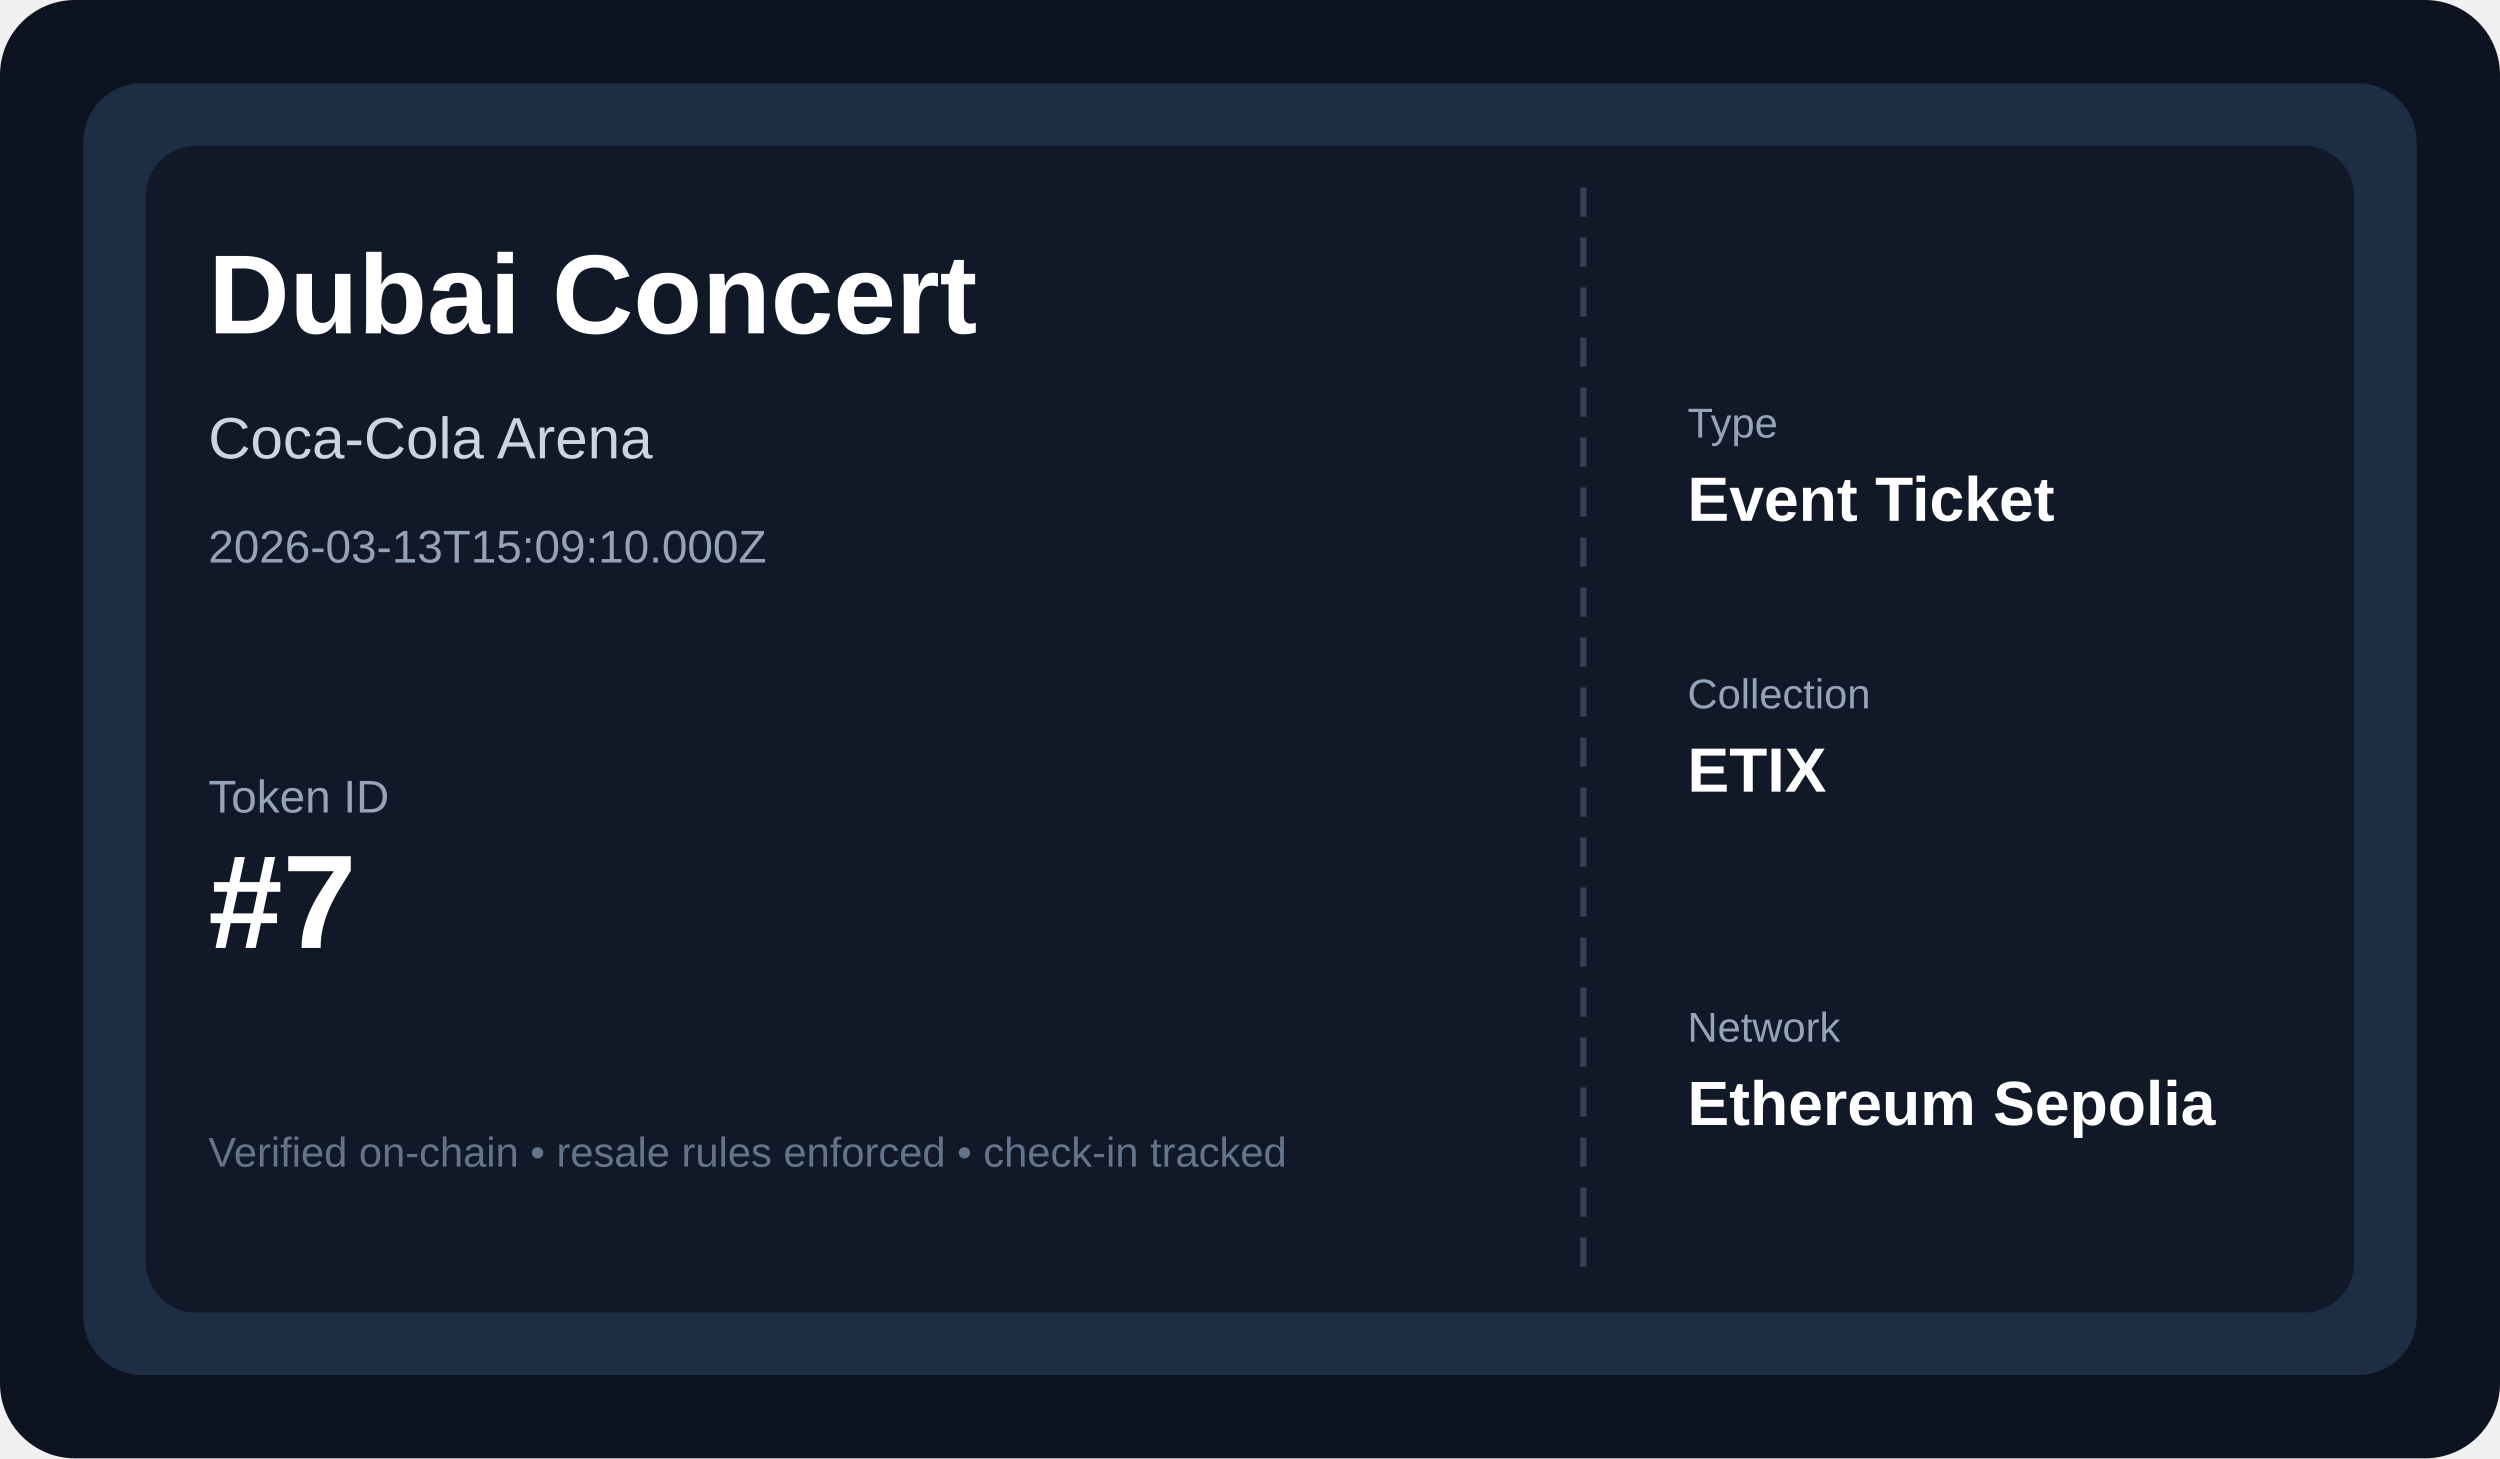
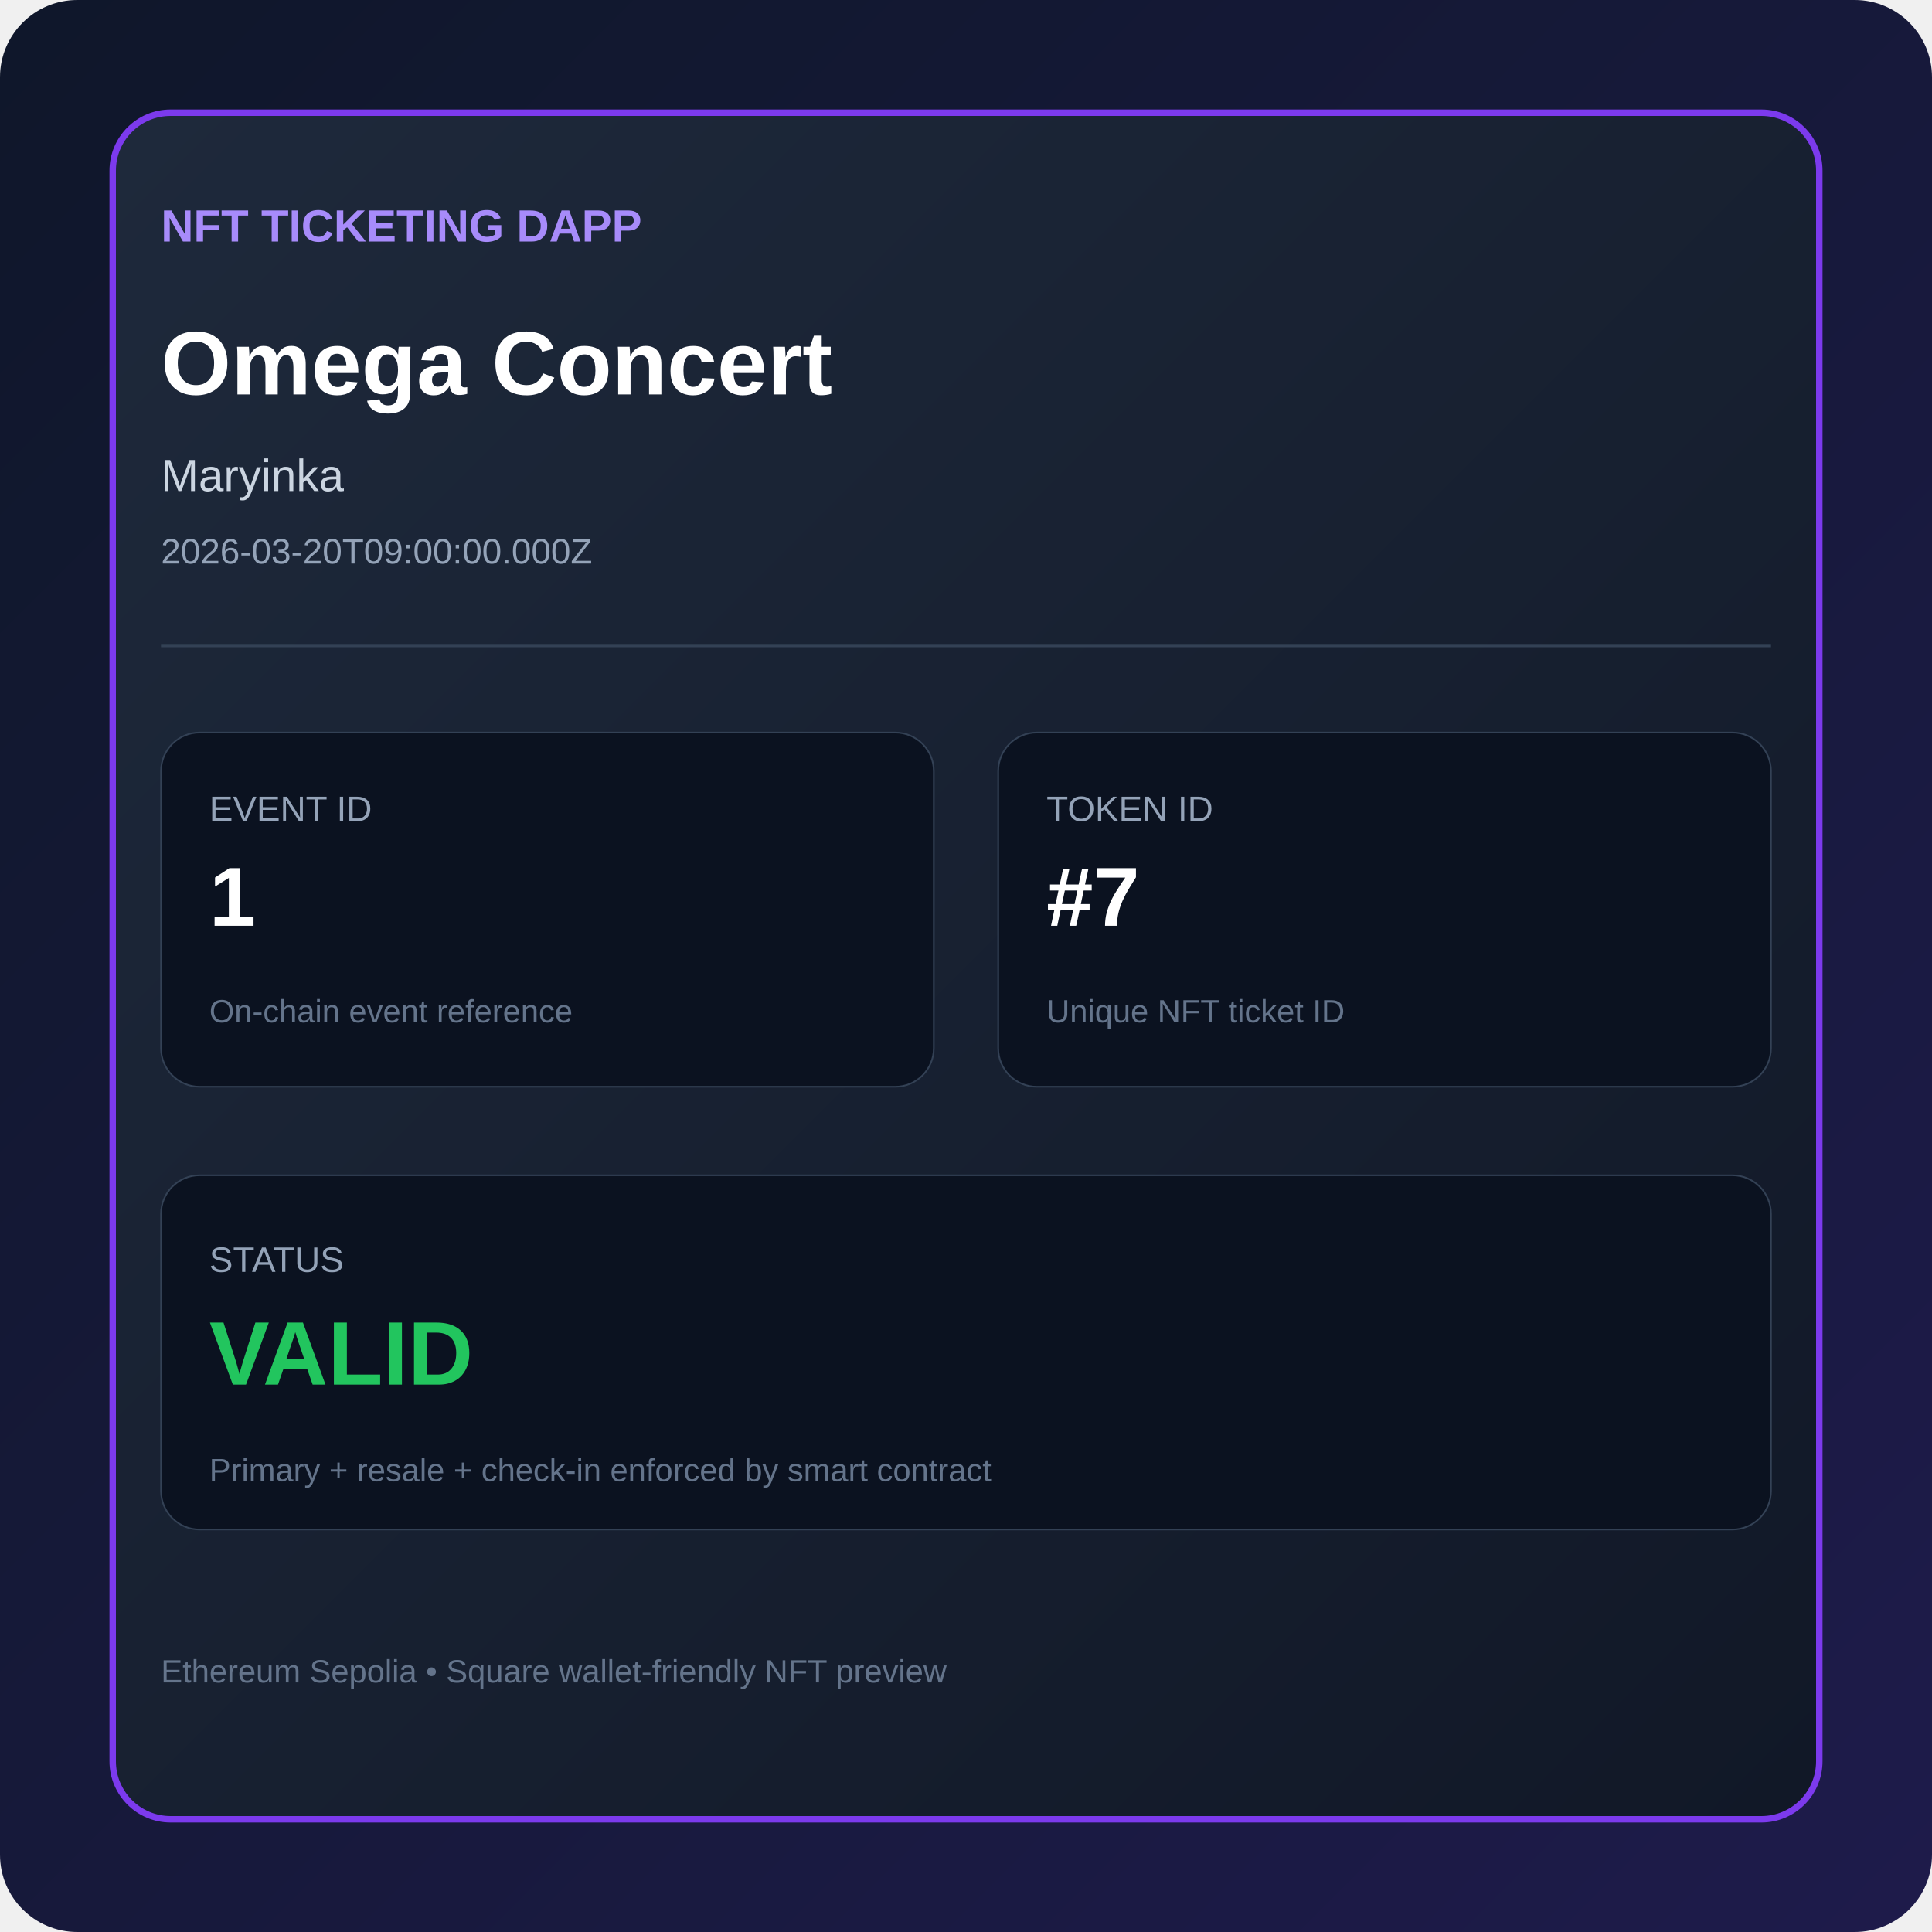
- <svg xmlns="http://www.w3.org/2000/svg" width="1200" height="700" viewBox="0 0 1200 700">
-   <rect width="1200" height="700" rx="36" fill="#0d1321" />
-   <rect x="40" y="40" width="1120" height="620" rx="28" fill="#1d2d44" />
-   <rect x="70" y="70" width="1060" height="560" rx="24" fill="#111827" />
-   <text x="100" y="160" fill="#ffffff" font-size="54" font-family="Arial, sans-serif" font-weight="700">Dubai Concert</text>
-   <text x="100" y="220" fill="#cbd5e1" font-size="28" font-family="Arial, sans-serif">Coca-Cola Arena</text>
-   <text x="100" y="270" fill="#94a3b8" font-size="22" font-family="Arial, sans-serif">2026-03-13T15:09:10.000Z</text>
-   <line x1="760" y1="90" x2="760" y2="610" stroke="#334155" stroke-width="3" stroke-dasharray="14 10" />
-   <text x="100" y="390" fill="#94a3b8" font-size="22" font-family="Arial, sans-serif">Token ID</text>
-   <text x="100" y="455" fill="#ffffff" font-size="64" font-family="Arial, sans-serif" font-weight="700">#7</text>
-   <text x="100" y="560" fill="#64748b" font-size="20" font-family="Arial, sans-serif">Verified on-chain • resale rules enforced • check-in tracked</text>
-   <text x="810" y="210" fill="#94a3b8" font-size="20" font-family="Arial, sans-serif">Type</text>
-   <text x="810" y="250" fill="#ffffff" font-size="30" font-family="Arial, sans-serif" font-weight="700">Event Ticket</text>
-   <text x="810" y="340" fill="#94a3b8" font-size="20" font-family="Arial, sans-serif">Collection</text>
-   <text x="810" y="380" fill="#ffffff" font-size="30" font-family="Arial, sans-serif" font-weight="700">ETIX</text>
-   <text x="810" y="500" fill="#94a3b8" font-size="20" font-family="Arial, sans-serif">Network</text>
-   <text x="810" y="540" fill="#ffffff" font-size="30" font-family="Arial, sans-serif" font-weight="700">Ethereum Sepolia</text>
+ <svg xmlns="http://www.w3.org/2000/svg" width="1200" height="1200" viewBox="0 0 1200 1200">
+   <defs>
+     <linearGradient id="bg" x1="0" y1="0" x2="1" y2="1">
+       <stop offset="0%" stop-color="#0f172a" />
+       <stop offset="100%" stop-color="#1e1b4b" />
+     </linearGradient>
+     <linearGradient id="panel" x1="0" y1="0" x2="1" y2="1">
+       <stop offset="0%" stop-color="#1e293b" />
+       <stop offset="100%" stop-color="#111827" />
+     </linearGradient>
+   </defs>
+   <rect width="1200" height="1200" rx="48" fill="url(#bg)" />
+   <rect x="70" y="70" width="1060" height="1060" rx="36" fill="url(#panel)" stroke="#7c3aed" stroke-width="4" />
+   <text x="100" y="150" fill="#a78bfa" font-size="28" font-family="Arial, sans-serif" font-weight="700">NFT TICKETING DAPP</text>
+   <text x="100" y="245" fill="#ffffff" font-size="56" font-family="Arial, sans-serif" font-weight="700">Omega Concert</text>
+   <text x="100" y="305" fill="#cbd5e1" font-size="28" font-family="Arial, sans-serif">Maryinka</text>
+   <text x="100" y="350" fill="#94a3b8" font-size="22" font-family="Arial, sans-serif">2026-03-20T09:00:00.000Z</text>
+   <rect x="100" y="400" width="1000" height="2" fill="#334155" />
+   <rect x="100" y="455" width="480" height="220" rx="24" fill="#0b1220" stroke="#334155" />
+   <text x="130" y="510" fill="#94a3b8" font-size="22" font-family="Arial, sans-serif">EVENT ID</text>
+   <text x="130" y="575" fill="#ffffff" font-size="52" font-family="Arial, sans-serif" font-weight="700">1</text>
+   <text x="130" y="635" fill="#64748b" font-size="20" font-family="Arial, sans-serif">On-chain event reference</text>
+   <rect x="620" y="455" width="480" height="220" rx="24" fill="#0b1220" stroke="#334155" />
+   <text x="650" y="510" fill="#94a3b8" font-size="22" font-family="Arial, sans-serif">TOKEN ID</text>
+   <text x="650" y="575" fill="#ffffff" font-size="52" font-family="Arial, sans-serif" font-weight="700">#7</text>
+   <text x="650" y="635" fill="#64748b" font-size="20" font-family="Arial, sans-serif">Unique NFT ticket ID</text>
+   <rect x="100" y="730" width="1000" height="220" rx="24" fill="#0b1220" stroke="#334155" />
+   <text x="130" y="790" fill="#94a3b8" font-size="22" font-family="Arial, sans-serif">STATUS</text>
+   <text x="130" y="860" fill="#22c55e" font-size="56" font-family="Arial, sans-serif" font-weight="700">VALID</text>
+   <text x="130" y="920" fill="#64748b" font-size="20" font-family="Arial, sans-serif">Primary + resale + check-in enforced by smart contract</text>
+   <text x="100" y="1045" fill="#64748b" font-size="20" font-family="Arial, sans-serif">
+     Ethereum Sepolia • Square wallet-friendly NFT preview
+   </text>
</svg>
